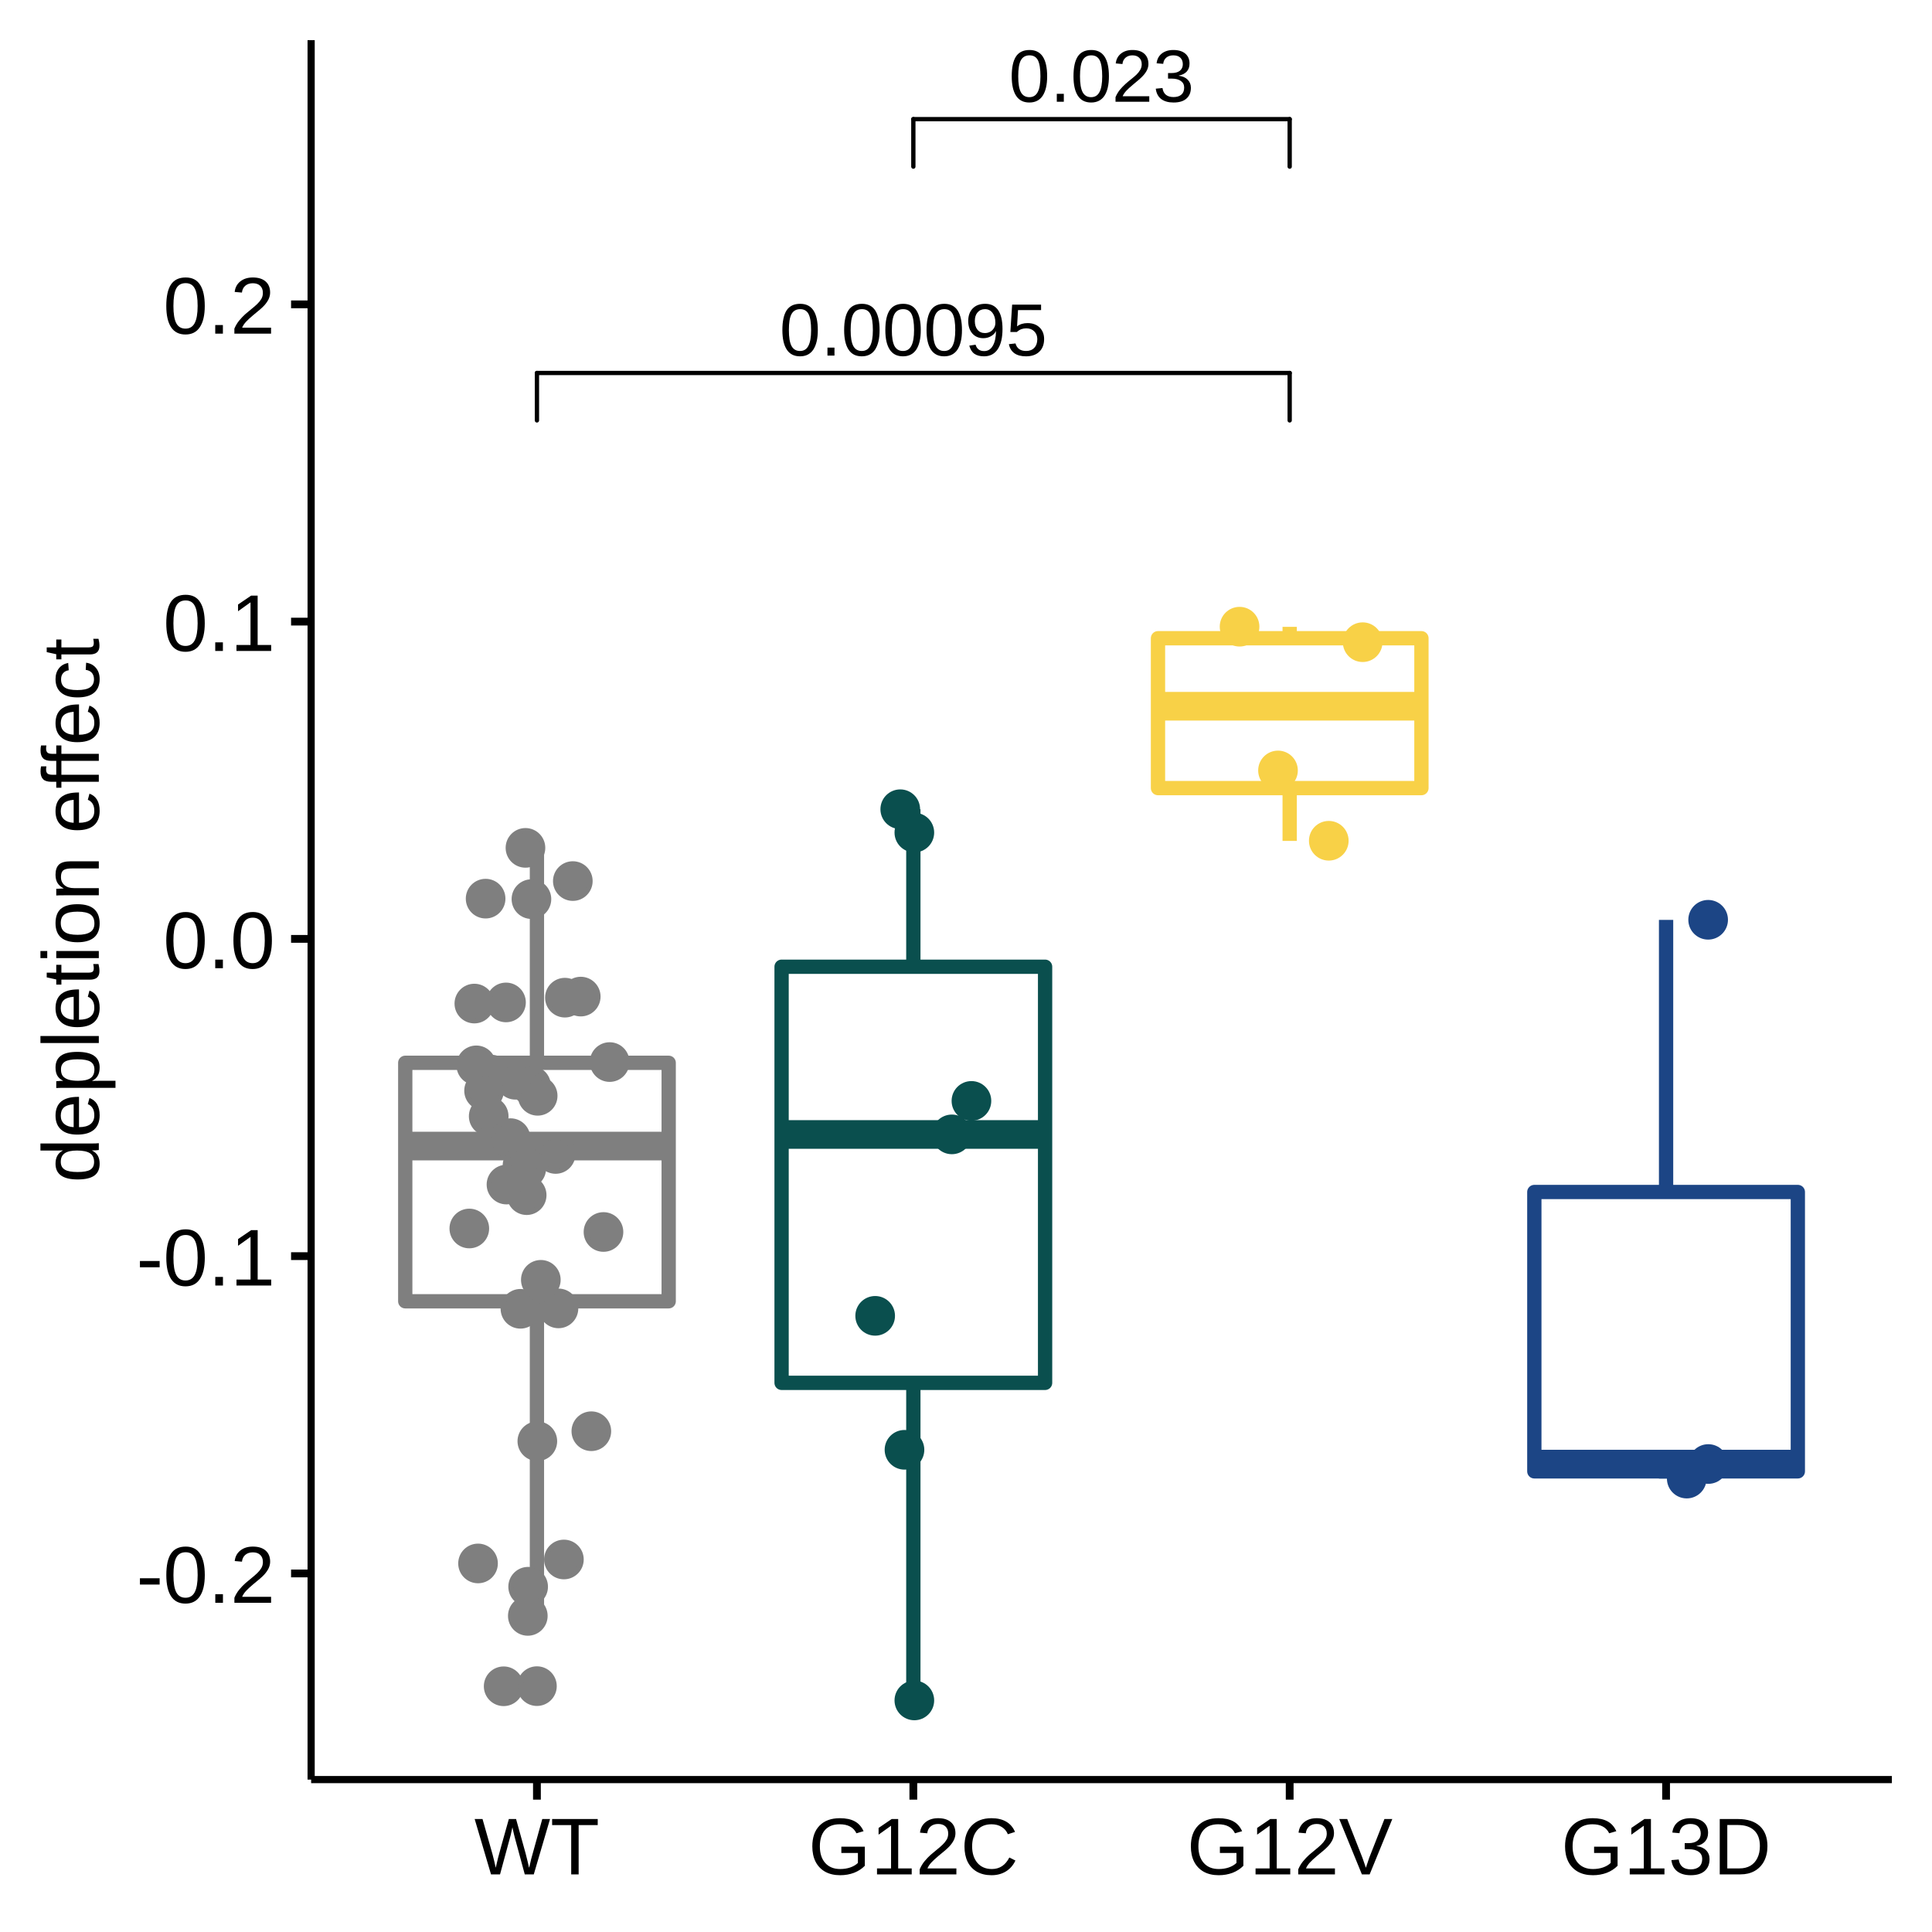
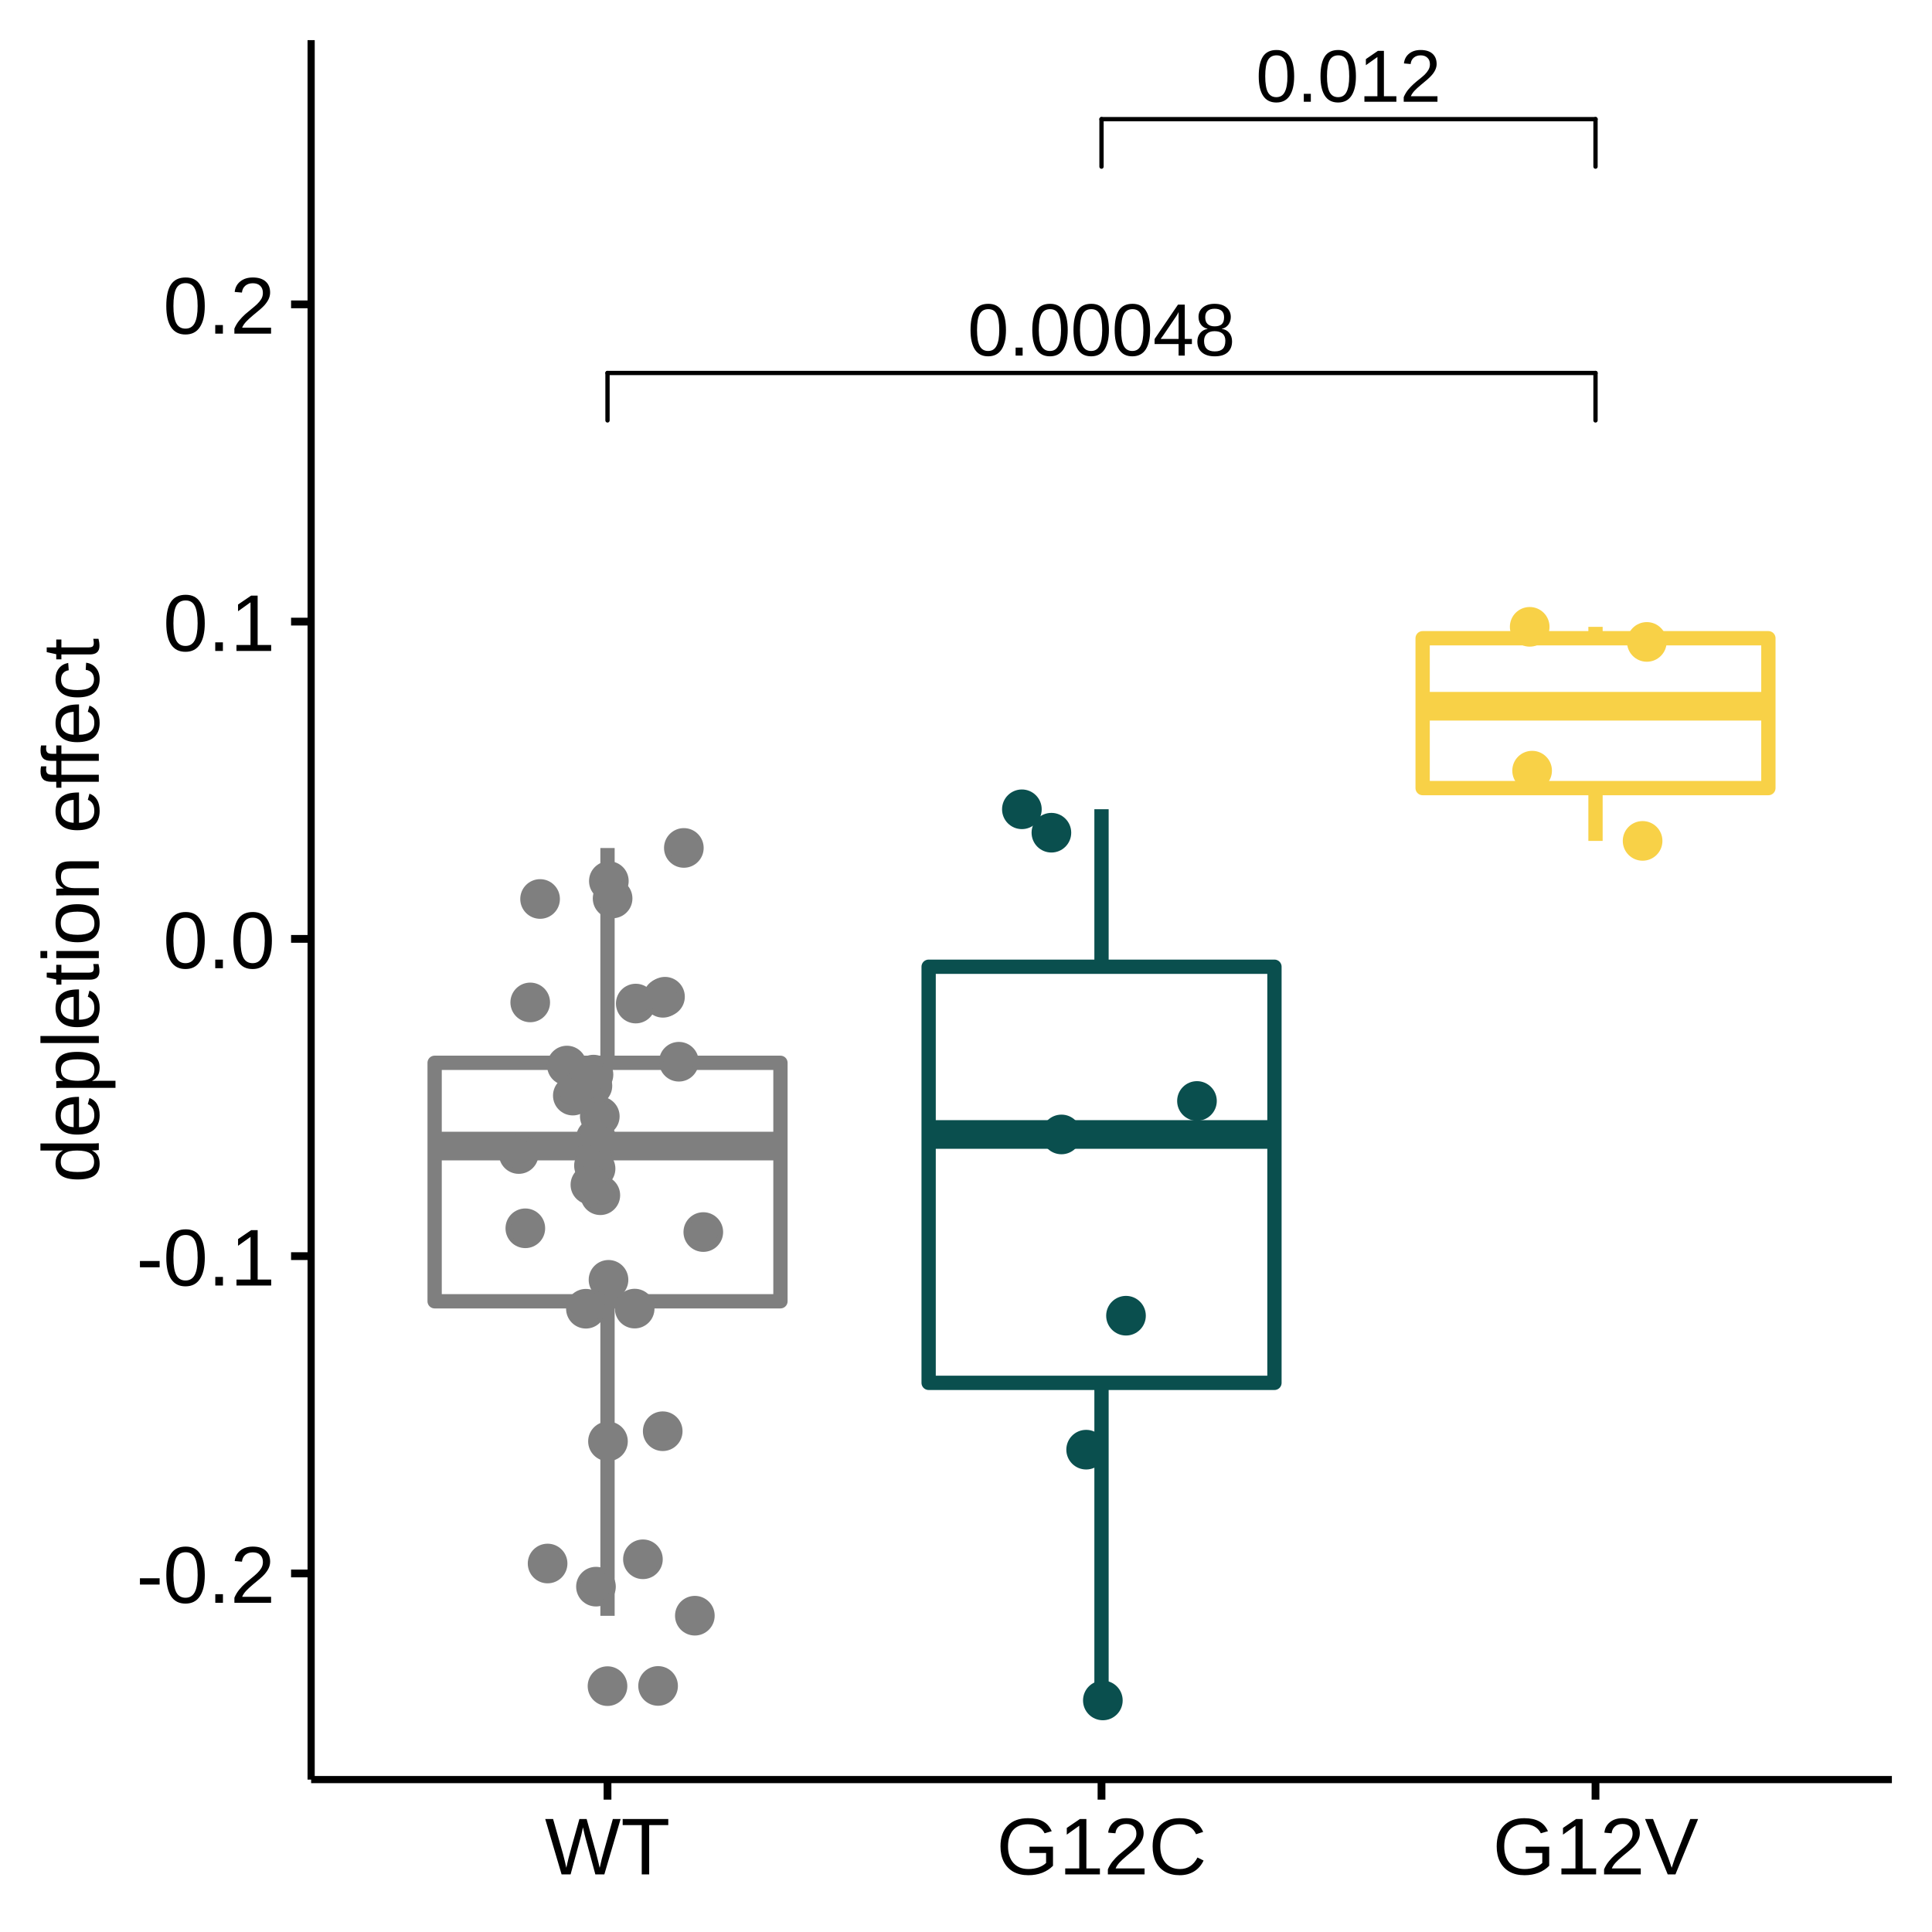
<svg xmlns="http://www.w3.org/2000/svg" viewBox="0 0 288.00 288.00">
  <defs>
    <style type="text/css">
    line, polyline, polygon, path, rect, circle {
      fill: none;
      stroke: #000000;
      stroke-linecap: round;
      stroke-linejoin: round;
      stroke-miterlimit: 10.00;
    }
  </style>
  </defs>
  <rect width="100%" height="100%" style="stroke: none; fill: #FFFFFF;" />
  <rect x="0.00" y="0.00" width="288.00" height="288.00" style="stroke-width: 1.16; stroke: #FFFFFF; fill: #FFFFFF;" />
  <defs>
    <clipPath id="cpNDYuMzh8MjgyLjAyfDI2NS4yOHw1Ljk4">
      <rect x="46.38" y="5.98" width="235.64" height="259.31" />
    </clipPath>
  </defs>
  <rect x="46.38" y="5.98" width="235.64" height="259.31" style="stroke-width: 1.16; stroke: none; fill: #FFFFFF;" clip-path="url(#cpNDYuMzh8MjgyLjAyfDI2NS4yOHw1Ljk4)" />
-   <circle cx="80.04" cy="251.35" r="1.95pt" style="stroke-width: 0.71; stroke: #7F7F7F; fill: #7F7F7F;" clip-path="url(#cpNDYuMzh8MjgyLjAyfDI2NS4yOHw1Ljk4)" />
-   <line x1="80.04" y1="158.43" x2="80.04" y2="126.41" style="stroke-width: 2.13; stroke: #7F7F7F; stroke-linecap: butt;" clip-path="url(#cpNDYuMzh8MjgyLjAyfDI2NS4yOHw1Ljk4)" />
-   <line x1="80.04" y1="193.98" x2="80.04" y2="240.87" style="stroke-width: 2.13; stroke: #7F7F7F; stroke-linecap: butt;" clip-path="url(#cpNDYuMzh8MjgyLjAyfDI2NS4yOHw1Ljk4)" />
-   <polygon points="60.41,158.43 60.41,193.98 99.68,193.98 99.68,158.43 60.41,158.43 " style="stroke-width: 2.13; stroke: #7F7F7F; fill: #FFFFFF;" clip-path="url(#cpNDYuMzh8MjgyLjAyfDI2NS4yOHw1Ljk4)" />
-   <line x1="60.41" y1="170.84" x2="99.68" y2="170.84" style="stroke-width: 4.27; stroke: #7F7F7F; stroke-linecap: butt;" clip-path="url(#cpNDYuMzh8MjgyLjAyfDI2NS4yOHw1Ljk4)" />
-   <line x1="136.15" y1="144.11" x2="136.15" y2="120.63" style="stroke-width: 2.13; stroke: #0A4F4E; stroke-linecap: butt;" clip-path="url(#cpNDYuMzh8MjgyLjAyfDI2NS4yOHw1Ljk4)" />
-   <line x1="136.15" y1="206.14" x2="136.15" y2="253.50" style="stroke-width: 2.13; stroke: #0A4F4E; stroke-linecap: butt;" clip-path="url(#cpNDYuMzh8MjgyLjAyfDI2NS4yOHw1Ljk4)" />
-   <polygon points="116.51,144.11 116.51,206.14 155.79,206.14 155.79,144.11 116.51,144.11 " style="stroke-width: 2.13; stroke: #0A4F4E; fill: #FFFFFF;" clip-path="url(#cpNDYuMzh8MjgyLjAyfDI2NS4yOHw1Ljk4)" />
-   <line x1="116.51" y1="169.11" x2="155.79" y2="169.11" style="stroke-width: 4.27; stroke: #0A4F4E; stroke-linecap: butt;" clip-path="url(#cpNDYuMzh8MjgyLjAyfDI2NS4yOHw1Ljk4)" />
-   <line x1="192.25" y1="95.14" x2="192.25" y2="93.44" style="stroke-width: 2.13; stroke: #F8D147; stroke-linecap: butt;" clip-path="url(#cpNDYuMzh8MjgyLjAyfDI2NS4yOHw1Ljk4)" />
-   <line x1="192.25" y1="117.48" x2="192.25" y2="125.35" style="stroke-width: 2.13; stroke: #F8D147; stroke-linecap: butt;" clip-path="url(#cpNDYuMzh8MjgyLjAyfDI2NS4yOHw1Ljk4)" />
-   <polygon points="172.62,95.14 172.62,117.48 211.89,117.48 211.89,95.14 172.62,95.14 " style="stroke-width: 2.13; stroke: #F8D147; fill: #FFFFFF;" clip-path="url(#cpNDYuMzh8MjgyLjAyfDI2NS4yOHw1Ljk4)" />
-   <line x1="172.62" y1="105.28" x2="211.89" y2="105.28" style="stroke-width: 4.27; stroke: #F8D147; stroke-linecap: butt;" clip-path="url(#cpNDYuMzh8MjgyLjAyfDI2NS4yOHw1Ljk4)" />
-   <line x1="248.36" y1="177.69" x2="248.36" y2="137.13" style="stroke-width: 2.13; stroke: #1C4585; stroke-linecap: butt;" clip-path="url(#cpNDYuMzh8MjgyLjAyfDI2NS4yOHw1Ljk4)" />
-   <line x1="248.36" y1="219.33" x2="248.36" y2="220.41" style="stroke-width: 2.13; stroke: #1C4585; stroke-linecap: butt;" clip-path="url(#cpNDYuMzh8MjgyLjAyfDI2NS4yOHw1Ljk4)" />
-   <polygon points="228.72,177.69 228.72,219.33 268.00,219.33 268.00,177.69 228.72,177.69 " style="stroke-width: 2.13; stroke: #1C4585; fill: #FFFFFF;" clip-path="url(#cpNDYuMzh8MjgyLjAyfDI2NS4yOHw1Ljk4)" />
-   <line x1="228.72" y1="218.25" x2="268.00" y2="218.25" style="stroke-width: 4.27; stroke: #1C4585; stroke-linecap: butt;" clip-path="url(#cpNDYuMzh8MjgyLjAyfDI2NS4yOHw1Ljk4)" />
-   <circle cx="78.73" cy="236.53" r="1.95pt" style="stroke-width: 0.71; stroke: #7F7F7F; fill: #7F7F7F;" clip-path="url(#cpNDYuMzh8MjgyLjAyfDI2NS4yOHw1Ljk4)" />
-   <circle cx="80.10" cy="214.84" r="1.95pt" style="stroke-width: 0.71; stroke: #7F7F7F; fill: #7F7F7F;" clip-path="url(#cpNDYuMzh8MjgyLjAyfDI2NS4yOHw1Ljk4)" />
-   <circle cx="86.57" cy="148.56" r="1.95pt" style="stroke-width: 0.71; stroke: #7F7F7F; fill: #7F7F7F;" clip-path="url(#cpNDYuMzh8MjgyLjAyfDI2NS4yOHw1Ljk4)" />
-   <circle cx="184.78" cy="93.42" r="1.95pt" style="stroke-width: 0.71; stroke: #F8D147; fill: #F8D147;" clip-path="url(#cpNDYuMzh8MjgyLjAyfDI2NS4yOHw1Ljk4)" />
-   <circle cx="84.06" cy="232.47" r="1.95pt" style="stroke-width: 0.71; stroke: #7F7F7F; fill: #7F7F7F;" clip-path="url(#cpNDYuMzh8MjgyLjAyfDI2NS4yOHw1Ljk4)" />
-   <circle cx="136.30" cy="253.48" r="1.95pt" style="stroke-width: 0.71; stroke: #0A4F4E; fill: #0A4F4E;" clip-path="url(#cpNDYuMzh8MjgyLjAyfDI2NS4yOHw1Ljk4)" />
-   <circle cx="77.58" cy="195.10" r="1.95pt" style="stroke-width: 0.71; stroke: #7F7F7F; fill: #7F7F7F;" clip-path="url(#cpNDYuMzh8MjgyLjAyfDI2NS4yOHw1Ljk4)" />
-   <circle cx="251.44" cy="220.41" r="1.95pt" style="stroke-width: 0.71; stroke: #1C4585; fill: #1C4585;" clip-path="url(#cpNDYuMzh8MjgyLjAyfDI2NS4yOHw1Ljk4)" />
-   <circle cx="83.25" cy="195.04" r="1.95pt" style="stroke-width: 0.71; stroke: #7F7F7F; fill: #7F7F7F;" clip-path="url(#cpNDYuMzh8MjgyLjAyfDI2NS4yOHw1Ljk4)" />
-   <circle cx="70.71" cy="149.60" r="1.95pt" style="stroke-width: 0.71; stroke: #7F7F7F; fill: #7F7F7F;" clip-path="url(#cpNDYuMzh8MjgyLjAyfDI2NS4yOHw1Ljk4)" />
-   <circle cx="254.63" cy="137.11" r="1.95pt" style="stroke-width: 0.71; stroke: #1C4585; fill: #1C4585;" clip-path="url(#cpNDYuMzh8MjgyLjAyfDI2NS4yOHw1Ljk4)" />
-   <circle cx="69.96" cy="183.13" r="1.95pt" style="stroke-width: 0.71; stroke: #7F7F7F; fill: #7F7F7F;" clip-path="url(#cpNDYuMzh8MjgyLjAyfDI2NS4yOHw1Ljk4)" />
-   <circle cx="88.15" cy="213.35" r="1.95pt" style="stroke-width: 0.71; stroke: #7F7F7F; fill: #7F7F7F;" clip-path="url(#cpNDYuMzh8MjgyLjAyfDI2NS4yOHw1Ljk4)" />
-   <circle cx="82.83" cy="172.02" r="1.95pt" style="stroke-width: 0.71; stroke: #7F7F7F; fill: #7F7F7F;" clip-path="url(#cpNDYuMzh8MjgyLjAyfDI2NS4yOHw1Ljk4)" />
-   <circle cx="90.88" cy="158.32" r="1.95pt" style="stroke-width: 0.71; stroke: #7F7F7F; fill: #7F7F7F;" clip-path="url(#cpNDYuMzh8MjgyLjAyfDI2NS4yOHw1Ljk4)" />
-   <circle cx="130.46" cy="196.15" r="1.95pt" style="stroke-width: 0.71; stroke: #0A4F4E; fill: #0A4F4E;" clip-path="url(#cpNDYuMzh8MjgyLjAyfDI2NS4yOHw1Ljk4)" />
-   <circle cx="144.81" cy="164.11" r="1.95pt" style="stroke-width: 0.71; stroke: #0A4F4E; fill: #0A4F4E;" clip-path="url(#cpNDYuMzh8MjgyLjAyfDI2NS4yOHw1Ljk4)" />
-   <circle cx="136.30" cy="124.11" r="1.95pt" style="stroke-width: 0.71; stroke: #0A4F4E; fill: #0A4F4E;" clip-path="url(#cpNDYuMzh8MjgyLjAyfDI2NS4yOHw1Ljk4)" />
-   <circle cx="78.33" cy="126.39" r="1.95pt" style="stroke-width: 0.71; stroke: #7F7F7F; fill: #7F7F7F;" clip-path="url(#cpNDYuMzh8MjgyLjAyfDI2NS4yOHw1Ljk4)" />
-   <circle cx="85.39" cy="131.34" r="1.95pt" style="stroke-width: 0.71; stroke: #7F7F7F; fill: #7F7F7F;" clip-path="url(#cpNDYuMzh8MjgyLjAyfDI2NS4yOHw1Ljk4)" />
-   <circle cx="79.16" cy="161.84" r="1.95pt" style="stroke-width: 0.71; stroke: #7F7F7F; fill: #7F7F7F;" clip-path="url(#cpNDYuMzh8MjgyLjAyfDI2NS4yOHw1Ljk4)" />
-   <circle cx="198.08" cy="125.33" r="1.95pt" style="stroke-width: 0.71; stroke: #F8D147; fill: #F8D147;" clip-path="url(#cpNDYuMzh8MjgyLjAyfDI2NS4yOHw1Ljk4)" />
-   <circle cx="72.85" cy="166.40" r="1.95pt" style="stroke-width: 0.71; stroke: #7F7F7F; fill: #7F7F7F;" clip-path="url(#cpNDYuMzh8MjgyLjAyfDI2NS4yOHw1Ljk4)" />
-   <circle cx="203.13" cy="95.73" r="1.95pt" style="stroke-width: 0.71; stroke: #F8D147; fill: #F8D147;" clip-path="url(#cpNDYuMzh8MjgyLjAyfDI2NS4yOHw1Ljk4)" />
-   <circle cx="190.51" cy="114.85" r="1.95pt" style="stroke-width: 0.71; stroke: #F8D147; fill: #F8D147;" clip-path="url(#cpNDYuMzh8MjgyLjAyfDI2NS4yOHw1Ljk4)" />
-   <circle cx="89.96" cy="183.65" r="1.95pt" style="stroke-width: 0.71; stroke: #7F7F7F; fill: #7F7F7F;" clip-path="url(#cpNDYuMzh8MjgyLjAyfDI2NS4yOHw1Ljk4)" />
-   <circle cx="134.83" cy="216.12" r="1.95pt" style="stroke-width: 0.71; stroke: #0A4F4E; fill: #0A4F4E;" clip-path="url(#cpNDYuMzh8MjgyLjAyfDI2NS4yOHw1Ljk4)" />
-   <circle cx="78.68" cy="240.88" r="1.95pt" style="stroke-width: 0.71; stroke: #7F7F7F; fill: #7F7F7F;" clip-path="url(#cpNDYuMzh8MjgyLjAyfDI2NS4yOHw1Ljk4)" />
-   <circle cx="76.10" cy="169.66" r="1.95pt" style="stroke-width: 0.71; stroke: #7F7F7F; fill: #7F7F7F;" clip-path="url(#cpNDYuMzh8MjgyLjAyfDI2NS4yOHw1Ljk4)" />
-   <circle cx="78.45" cy="174.19" r="1.95pt" style="stroke-width: 0.71; stroke: #7F7F7F; fill: #7F7F7F;" clip-path="url(#cpNDYuMzh8MjgyLjAyfDI2NS4yOHw1Ljk4)" />
-   <circle cx="80.15" cy="163.35" r="1.95pt" style="stroke-width: 0.71; stroke: #7F7F7F; fill: #7F7F7F;" clip-path="url(#cpNDYuMzh8MjgyLjAyfDI2NS4yOHw1Ljk4)" />
-   <circle cx="73.24" cy="160.19" r="1.95pt" style="stroke-width: 0.71; stroke: #7F7F7F; fill: #7F7F7F;" clip-path="url(#cpNDYuMzh8MjgyLjAyfDI2NS4yOHw1Ljk4)" />
-   <circle cx="80.62" cy="190.78" r="1.95pt" style="stroke-width: 0.71; stroke: #7F7F7F; fill: #7F7F7F;" clip-path="url(#cpNDYuMzh8MjgyLjAyfDI2NS4yOHw1Ljk4)" />
-   <circle cx="71.26" cy="233.06" r="1.95pt" style="stroke-width: 0.71; stroke: #7F7F7F; fill: #7F7F7F;" clip-path="url(#cpNDYuMzh8MjgyLjAyfDI2NS4yOHw1Ljk4)" />
-   <circle cx="72.39" cy="133.96" r="1.95pt" style="stroke-width: 0.71; stroke: #7F7F7F; fill: #7F7F7F;" clip-path="url(#cpNDYuMzh8MjgyLjAyfDI2NS4yOHw1Ljk4)" />
-   <circle cx="75.43" cy="149.43" r="1.95pt" style="stroke-width: 0.71; stroke: #7F7F7F; fill: #7F7F7F;" clip-path="url(#cpNDYuMzh8MjgyLjAyfDI2NS4yOHw1Ljk4)" />
-   <circle cx="79.22" cy="134.03" r="1.95pt" style="stroke-width: 0.71; stroke: #7F7F7F; fill: #7F7F7F;" clip-path="url(#cpNDYuMzh8MjgyLjAyfDI2NS4yOHw1Ljk4)" />
-   <circle cx="71.00" cy="158.81" r="1.95pt" style="stroke-width: 0.71; stroke: #7F7F7F; fill: #7F7F7F;" clip-path="url(#cpNDYuMzh8MjgyLjAyfDI2NS4yOHw1Ljk4)" />
-   <circle cx="78.51" cy="178.16" r="1.95pt" style="stroke-width: 0.71; stroke: #7F7F7F; fill: #7F7F7F;" clip-path="url(#cpNDYuMzh8MjgyLjAyfDI2NS4yOHw1Ljk4)" />
-   <circle cx="134.20" cy="120.63" r="1.95pt" style="stroke-width: 0.71; stroke: #0A4F4E; fill: #0A4F4E;" clip-path="url(#cpNDYuMzh8MjgyLjAyfDI2NS4yOHw1Ljk4)" />
-   <circle cx="77.89" cy="173.73" r="1.95pt" style="stroke-width: 0.71; stroke: #7F7F7F; fill: #7F7F7F;" clip-path="url(#cpNDYuMzh8MjgyLjAyfDI2NS4yOHw1Ljk4)" />
-   <circle cx="75.50" cy="176.58" r="1.95pt" style="stroke-width: 0.71; stroke: #7F7F7F; fill: #7F7F7F;" clip-path="url(#cpNDYuMzh8MjgyLjAyfDI2NS4yOHw1Ljk4)" />
-   <circle cx="254.65" cy="218.24" r="1.95pt" style="stroke-width: 0.71; stroke: #1C4585; fill: #1C4585;" clip-path="url(#cpNDYuMzh8MjgyLjAyfDI2NS4yOHw1Ljk4)" />
-   <circle cx="76.83" cy="160.96" r="1.95pt" style="stroke-width: 0.71; stroke: #7F7F7F; fill: #7F7F7F;" clip-path="url(#cpNDYuMzh8MjgyLjAyfDI2NS4yOHw1Ljk4)" />
-   <circle cx="141.89" cy="169.10" r="1.95pt" style="stroke-width: 0.71; stroke: #0A4F4E; fill: #0A4F4E;" clip-path="url(#cpNDYuMzh8MjgyLjAyfDI2NS4yOHw1Ljk4)" />
-   <circle cx="84.21" cy="148.72" r="1.95pt" style="stroke-width: 0.71; stroke: #7F7F7F; fill: #7F7F7F;" clip-path="url(#cpNDYuMzh8MjgyLjAyfDI2NS4yOHw1Ljk4)" />
-   <circle cx="72.16" cy="162.59" r="1.95pt" style="stroke-width: 0.71; stroke: #7F7F7F; fill: #7F7F7F;" clip-path="url(#cpNDYuMzh8MjgyLjAyfDI2NS4yOHw1Ljk4)" />
-   <circle cx="75.08" cy="251.37" r="1.95pt" style="stroke-width: 0.71; stroke: #7F7F7F; fill: #7F7F7F;" clip-path="url(#cpNDYuMzh8MjgyLjAyfDI2NS4yOHw1Ljk4)" />
+   <circle cx="90.56" cy="251.35" r="1.95pt" style="stroke-width: 0.71; stroke: #7F7F7F; fill: #7F7F7F;" clip-path="url(#cpNDYuMzh8MjgyLjAyfDI2NS4yOHw1Ljk4)" />
+   <line x1="90.56" y1="158.43" x2="90.56" y2="126.41" style="stroke-width: 2.13; stroke: #7F7F7F; stroke-linecap: butt;" clip-path="url(#cpNDYuMzh8MjgyLjAyfDI2NS4yOHw1Ljk4)" />
+   <line x1="90.56" y1="193.98" x2="90.56" y2="240.87" style="stroke-width: 2.13; stroke: #7F7F7F; stroke-linecap: butt;" clip-path="url(#cpNDYuMzh8MjgyLjAyfDI2NS4yOHw1Ljk4)" />
+   <polygon points="64.79,158.43 64.79,193.98 116.34,193.98 116.34,158.43 64.79,158.43 " style="stroke-width: 2.13; stroke: #7F7F7F; fill: #FFFFFF;" clip-path="url(#cpNDYuMzh8MjgyLjAyfDI2NS4yOHw1Ljk4)" />
+   <line x1="64.79" y1="170.84" x2="116.34" y2="170.84" style="stroke-width: 4.27; stroke: #7F7F7F; stroke-linecap: butt;" clip-path="url(#cpNDYuMzh8MjgyLjAyfDI2NS4yOHw1Ljk4)" />
+   <line x1="164.20" y1="144.11" x2="164.20" y2="120.63" style="stroke-width: 2.13; stroke: #0A4F4E; stroke-linecap: butt;" clip-path="url(#cpNDYuMzh8MjgyLjAyfDI2NS4yOHw1Ljk4)" />
+   <line x1="164.20" y1="206.14" x2="164.20" y2="253.50" style="stroke-width: 2.13; stroke: #0A4F4E; stroke-linecap: butt;" clip-path="url(#cpNDYuMzh8MjgyLjAyfDI2NS4yOHw1Ljk4)" />
+   <polygon points="138.43,144.11 138.43,206.14 189.98,206.14 189.98,144.11 138.43,144.11 " style="stroke-width: 2.13; stroke: #0A4F4E; fill: #FFFFFF;" clip-path="url(#cpNDYuMzh8MjgyLjAyfDI2NS4yOHw1Ljk4)" />
+   <line x1="138.43" y1="169.11" x2="189.98" y2="169.11" style="stroke-width: 4.27; stroke: #0A4F4E; stroke-linecap: butt;" clip-path="url(#cpNDYuMzh8MjgyLjAyfDI2NS4yOHw1Ljk4)" />
+   <line x1="237.84" y1="95.14" x2="237.84" y2="93.44" style="stroke-width: 2.13; stroke: #F8D147; stroke-linecap: butt;" clip-path="url(#cpNDYuMzh8MjgyLjAyfDI2NS4yOHw1Ljk4)" />
+   <line x1="237.84" y1="117.48" x2="237.84" y2="125.35" style="stroke-width: 2.13; stroke: #F8D147; stroke-linecap: butt;" clip-path="url(#cpNDYuMzh8MjgyLjAyfDI2NS4yOHw1Ljk4)" />
+   <polygon points="212.07,95.14 212.07,117.48 263.61,117.48 263.61,95.14 212.07,95.14 " style="stroke-width: 2.13; stroke: #F8D147; fill: #FFFFFF;" clip-path="url(#cpNDYuMzh8MjgyLjAyfDI2NS4yOHw1Ljk4)" />
+   <line x1="212.07" y1="105.28" x2="263.61" y2="105.28" style="stroke-width: 4.27; stroke: #F8D147; stroke-linecap: butt;" clip-path="url(#cpNDYuMzh8MjgyLjAyfDI2NS4yOHw1Ljk4)" />
+   <circle cx="88.84" cy="236.52" r="1.95pt" style="stroke-width: 0.71; stroke: #7F7F7F; fill: #7F7F7F;" clip-path="url(#cpNDYuMzh8MjgyLjAyfDI2NS4yOHw1Ljk4)" />
+   <circle cx="90.63" cy="214.86" r="1.95pt" style="stroke-width: 0.71; stroke: #7F7F7F; fill: #7F7F7F;" clip-path="url(#cpNDYuMzh8MjgyLjAyfDI2NS4yOHw1Ljk4)" />
+   <circle cx="99.13" cy="148.58" r="1.95pt" style="stroke-width: 0.71; stroke: #7F7F7F; fill: #7F7F7F;" clip-path="url(#cpNDYuMzh8MjgyLjAyfDI2NS4yOHw1Ljk4)" />
+   <circle cx="228.03" cy="93.44" r="1.95pt" style="stroke-width: 0.71; stroke: #F8D147; fill: #F8D147;" clip-path="url(#cpNDYuMzh8MjgyLjAyfDI2NS4yOHw1Ljk4)" />
+   <circle cx="95.84" cy="232.44" r="1.95pt" style="stroke-width: 0.71; stroke: #7F7F7F; fill: #7F7F7F;" clip-path="url(#cpNDYuMzh8MjgyLjAyfDI2NS4yOHw1Ljk4)" />
+   <circle cx="164.40" cy="253.48" r="1.95pt" style="stroke-width: 0.71; stroke: #0A4F4E; fill: #0A4F4E;" clip-path="url(#cpNDYuMzh8MjgyLjAyfDI2NS4yOHw1Ljk4)" />
+   <circle cx="87.34" cy="195.09" r="1.95pt" style="stroke-width: 0.71; stroke: #7F7F7F; fill: #7F7F7F;" clip-path="url(#cpNDYuMzh8MjgyLjAyfDI2NS4yOHw1Ljk4)" />
+   <circle cx="94.61" cy="195.07" r="1.95pt" style="stroke-width: 0.71; stroke: #7F7F7F; fill: #7F7F7F;" clip-path="url(#cpNDYuMzh8MjgyLjAyfDI2NS4yOHw1Ljk4)" />
+   <circle cx="94.77" cy="149.60" r="1.95pt" style="stroke-width: 0.71; stroke: #7F7F7F; fill: #7F7F7F;" clip-path="url(#cpNDYuMzh8MjgyLjAyfDI2NS4yOHw1Ljk4)" />
+   <circle cx="78.31" cy="183.10" r="1.95pt" style="stroke-width: 0.71; stroke: #7F7F7F; fill: #7F7F7F;" clip-path="url(#cpNDYuMzh8MjgyLjAyfDI2NS4yOHw1Ljk4)" />
+   <circle cx="98.79" cy="213.35" r="1.95pt" style="stroke-width: 0.71; stroke: #7F7F7F; fill: #7F7F7F;" clip-path="url(#cpNDYuMzh8MjgyLjAyfDI2NS4yOHw1Ljk4)" />
+   <circle cx="77.33" cy="172.03" r="1.95pt" style="stroke-width: 0.71; stroke: #7F7F7F; fill: #7F7F7F;" clip-path="url(#cpNDYuMzh8MjgyLjAyfDI2NS4yOHw1Ljk4)" />
+   <circle cx="101.20" cy="158.27" r="1.95pt" style="stroke-width: 0.71; stroke: #7F7F7F; fill: #7F7F7F;" clip-path="url(#cpNDYuMzh8MjgyLjAyfDI2NS4yOHw1Ljk4)" />
+   <circle cx="167.85" cy="196.13" r="1.95pt" style="stroke-width: 0.71; stroke: #0A4F4E; fill: #0A4F4E;" clip-path="url(#cpNDYuMzh8MjgyLjAyfDI2NS4yOHw1Ljk4)" />
+   <circle cx="178.43" cy="164.12" r="1.95pt" style="stroke-width: 0.71; stroke: #0A4F4E; fill: #0A4F4E;" clip-path="url(#cpNDYuMzh8MjgyLjAyfDI2NS4yOHw1Ljk4)" />
+   <circle cx="156.73" cy="124.13" r="1.95pt" style="stroke-width: 0.71; stroke: #0A4F4E; fill: #0A4F4E;" clip-path="url(#cpNDYuMzh8MjgyLjAyfDI2NS4yOHw1Ljk4)" />
+   <circle cx="101.94" cy="126.40" r="1.95pt" style="stroke-width: 0.71; stroke: #7F7F7F; fill: #7F7F7F;" clip-path="url(#cpNDYuMzh8MjgyLjAyfDI2NS4yOHw1Ljk4)" />
+   <circle cx="90.76" cy="131.34" r="1.95pt" style="stroke-width: 0.71; stroke: #7F7F7F; fill: #7F7F7F;" clip-path="url(#cpNDYuMzh8MjgyLjAyfDI2NS4yOHw1Ljk4)" />
+   <circle cx="88.31" cy="161.86" r="1.95pt" style="stroke-width: 0.71; stroke: #7F7F7F; fill: #7F7F7F;" clip-path="url(#cpNDYuMzh8MjgyLjAyfDI2NS4yOHw1Ljk4)" />
+   <circle cx="244.86" cy="125.35" r="1.95pt" style="stroke-width: 0.71; stroke: #F8D147; fill: #F8D147;" clip-path="url(#cpNDYuMzh8MjgyLjAyfDI2NS4yOHw1Ljk4)" />
+   <circle cx="89.41" cy="166.41" r="1.95pt" style="stroke-width: 0.71; stroke: #7F7F7F; fill: #7F7F7F;" clip-path="url(#cpNDYuMzh8MjgyLjAyfDI2NS4yOHw1Ljk4)" />
+   <circle cx="245.49" cy="95.69" r="1.95pt" style="stroke-width: 0.71; stroke: #F8D147; fill: #F8D147;" clip-path="url(#cpNDYuMzh8MjgyLjAyfDI2NS4yOHw1Ljk4)" />
+   <circle cx="228.39" cy="114.88" r="1.95pt" style="stroke-width: 0.71; stroke: #F8D147; fill: #F8D147;" clip-path="url(#cpNDYuMzh8MjgyLjAyfDI2NS4yOHw1Ljk4)" />
+   <circle cx="104.84" cy="183.66" r="1.95pt" style="stroke-width: 0.71; stroke: #7F7F7F; fill: #7F7F7F;" clip-path="url(#cpNDYuMzh8MjgyLjAyfDI2NS4yOHw1Ljk4)" />
+   <circle cx="161.91" cy="216.10" r="1.95pt" style="stroke-width: 0.71; stroke: #0A4F4E; fill: #0A4F4E;" clip-path="url(#cpNDYuMzh8MjgyLjAyfDI2NS4yOHw1Ljk4)" />
+   <circle cx="103.58" cy="240.85" r="1.95pt" style="stroke-width: 0.71; stroke: #7F7F7F; fill: #7F7F7F;" clip-path="url(#cpNDYuMzh8MjgyLjAyfDI2NS4yOHw1Ljk4)" />
+   <circle cx="88.83" cy="169.66" r="1.95pt" style="stroke-width: 0.71; stroke: #7F7F7F; fill: #7F7F7F;" clip-path="url(#cpNDYuMzh8MjgyLjAyfDI2NS4yOHw1Ljk4)" />
+   <circle cx="88.78" cy="174.21" r="1.95pt" style="stroke-width: 0.71; stroke: #7F7F7F; fill: #7F7F7F;" clip-path="url(#cpNDYuMzh8MjgyLjAyfDI2NS4yOHw1Ljk4)" />
+   <circle cx="85.39" cy="163.32" r="1.95pt" style="stroke-width: 0.71; stroke: #7F7F7F; fill: #7F7F7F;" clip-path="url(#cpNDYuMzh8MjgyLjAyfDI2NS4yOHw1Ljk4)" />
+   <circle cx="88.47" cy="160.19" r="1.95pt" style="stroke-width: 0.71; stroke: #7F7F7F; fill: #7F7F7F;" clip-path="url(#cpNDYuMzh8MjgyLjAyfDI2NS4yOHw1Ljk4)" />
+   <circle cx="90.71" cy="190.78" r="1.95pt" style="stroke-width: 0.71; stroke: #7F7F7F; fill: #7F7F7F;" clip-path="url(#cpNDYuMzh8MjgyLjAyfDI2NS4yOHw1Ljk4)" />
+   <circle cx="81.63" cy="233.07" r="1.95pt" style="stroke-width: 0.71; stroke: #7F7F7F; fill: #7F7F7F;" clip-path="url(#cpNDYuMzh8MjgyLjAyfDI2NS4yOHw1Ljk4)" />
+   <circle cx="91.32" cy="133.93" r="1.95pt" style="stroke-width: 0.71; stroke: #7F7F7F; fill: #7F7F7F;" clip-path="url(#cpNDYuMzh8MjgyLjAyfDI2NS4yOHw1Ljk4)" />
+   <circle cx="79.04" cy="149.43" r="1.95pt" style="stroke-width: 0.71; stroke: #7F7F7F; fill: #7F7F7F;" clip-path="url(#cpNDYuMzh8MjgyLjAyfDI2NS4yOHw1Ljk4)" />
+   <circle cx="80.51" cy="134.01" r="1.95pt" style="stroke-width: 0.71; stroke: #7F7F7F; fill: #7F7F7F;" clip-path="url(#cpNDYuMzh8MjgyLjAyfDI2NS4yOHw1Ljk4)" />
+   <circle cx="84.51" cy="158.84" r="1.95pt" style="stroke-width: 0.71; stroke: #7F7F7F; fill: #7F7F7F;" clip-path="url(#cpNDYuMzh8MjgyLjAyfDI2NS4yOHw1Ljk4)" />
+   <circle cx="89.49" cy="178.17" r="1.95pt" style="stroke-width: 0.71; stroke: #7F7F7F; fill: #7F7F7F;" clip-path="url(#cpNDYuMzh8MjgyLjAyfDI2NS4yOHw1Ljk4)" />
+   <circle cx="152.33" cy="120.64" r="1.95pt" style="stroke-width: 0.71; stroke: #0A4F4E; fill: #0A4F4E;" clip-path="url(#cpNDYuMzh8MjgyLjAyfDI2NS4yOHw1Ljk4)" />
+   <circle cx="88.54" cy="173.76" r="1.95pt" style="stroke-width: 0.71; stroke: #7F7F7F; fill: #7F7F7F;" clip-path="url(#cpNDYuMzh8MjgyLjAyfDI2NS4yOHw1Ljk4)" />
+   <circle cx="88.01" cy="176.61" r="1.95pt" style="stroke-width: 0.71; stroke: #7F7F7F; fill: #7F7F7F;" clip-path="url(#cpNDYuMzh8MjgyLjAyfDI2NS4yOHw1Ljk4)" />
+   <circle cx="87.74" cy="160.93" r="1.95pt" style="stroke-width: 0.71; stroke: #7F7F7F; fill: #7F7F7F;" clip-path="url(#cpNDYuMzh8MjgyLjAyfDI2NS4yOHw1Ljk4)" />
+   <circle cx="158.23" cy="169.11" r="1.95pt" style="stroke-width: 0.71; stroke: #0A4F4E; fill: #0A4F4E;" clip-path="url(#cpNDYuMzh8MjgyLjAyfDI2NS4yOHw1Ljk4)" />
+   <circle cx="98.82" cy="148.74" r="1.95pt" style="stroke-width: 0.71; stroke: #7F7F7F; fill: #7F7F7F;" clip-path="url(#cpNDYuMzh8MjgyLjAyfDI2NS4yOHw1Ljk4)" />
+   <circle cx="86.35" cy="162.60" r="1.95pt" style="stroke-width: 0.71; stroke: #7F7F7F; fill: #7F7F7F;" clip-path="url(#cpNDYuMzh8MjgyLjAyfDI2NS4yOHw1Ljk4)" />
+   <circle cx="98.10" cy="251.32" r="1.95pt" style="stroke-width: 0.71; stroke: #7F7F7F; fill: #7F7F7F;" clip-path="url(#cpNDYuMzh8MjgyLjAyfDI2NS4yOHw1Ljk4)" />
  <g clip-path="url(#cpNDYuMzh8MjgyLjAyfDI2NS4yOHw1Ljk4)">
-     <text x="116.19" y="53.01" style="font-size: 11.04px; font-family: Arial;" textLength="39.92px" lengthAdjust="spacingAndGlyphs">0.00095</text>
+     <text x="144.24" y="53.01" style="font-size: 11.04px; font-family: Arial;" textLength="39.92px" lengthAdjust="spacingAndGlyphs">0.00048</text>
  </g>
-   <line x1="80.04" y1="62.67" x2="80.04" y2="55.60" style="stroke-width: 0.64;" clip-path="url(#cpNDYuMzh8MjgyLjAyfDI2NS4yOHw1Ljk4)" />
-   <line x1="80.04" y1="55.60" x2="192.25" y2="55.60" style="stroke-width: 0.64;" clip-path="url(#cpNDYuMzh8MjgyLjAyfDI2NS4yOHw1Ljk4)" />
-   <line x1="192.25" y1="55.60" x2="192.25" y2="62.67" style="stroke-width: 0.64;" clip-path="url(#cpNDYuMzh8MjgyLjAyfDI2NS4yOHw1Ljk4)" />
+   <line x1="90.56" y1="62.67" x2="90.56" y2="55.60" style="stroke-width: 0.64;" clip-path="url(#cpNDYuMzh8MjgyLjAyfDI2NS4yOHw1Ljk4)" />
+   <line x1="90.56" y1="55.60" x2="237.84" y2="55.60" style="stroke-width: 0.64;" clip-path="url(#cpNDYuMzh8MjgyLjAyfDI2NS4yOHw1Ljk4)" />
+   <line x1="237.84" y1="55.60" x2="237.84" y2="62.67" style="stroke-width: 0.64;" clip-path="url(#cpNDYuMzh8MjgyLjAyfDI2NS4yOHw1Ljk4)" />
  <g clip-path="url(#cpNDYuMzh8MjgyLjAyfDI2NS4yOHw1Ljk4)">
-     <text x="150.38" y="15.17" style="font-size: 11.04px; font-family: Arial;" textLength="27.64px" lengthAdjust="spacingAndGlyphs">0.023</text>
+     <text x="187.20" y="15.17" style="font-size: 11.04px; font-family: Arial;" textLength="27.64px" lengthAdjust="spacingAndGlyphs">0.012</text>
  </g>
-   <line x1="136.15" y1="24.84" x2="136.15" y2="17.76" style="stroke-width: 0.64;" clip-path="url(#cpNDYuMzh8MjgyLjAyfDI2NS4yOHw1Ljk4)" />
-   <line x1="136.15" y1="17.76" x2="192.25" y2="17.76" style="stroke-width: 0.64;" clip-path="url(#cpNDYuMzh8MjgyLjAyfDI2NS4yOHw1Ljk4)" />
-   <line x1="192.25" y1="17.76" x2="192.25" y2="24.84" style="stroke-width: 0.64;" clip-path="url(#cpNDYuMzh8MjgyLjAyfDI2NS4yOHw1Ljk4)" />
+   <line x1="164.20" y1="24.84" x2="164.20" y2="17.76" style="stroke-width: 0.64;" clip-path="url(#cpNDYuMzh8MjgyLjAyfDI2NS4yOHw1Ljk4)" />
+   <line x1="164.20" y1="17.76" x2="237.84" y2="17.76" style="stroke-width: 0.64;" clip-path="url(#cpNDYuMzh8MjgyLjAyfDI2NS4yOHw1Ljk4)" />
+   <line x1="237.84" y1="17.76" x2="237.84" y2="24.84" style="stroke-width: 0.64;" clip-path="url(#cpNDYuMzh8MjgyLjAyfDI2NS4yOHw1Ljk4)" />
  <defs>
    <clipPath id="cpMC4wMHwyODguMDB8Mjg4LjAwfDAuMDA=">
      <rect x="0.00" y="0.00" width="288.00" height="288.00" />
    </clipPath>
  </defs>
  <polyline points="46.38,265.28 46.38,5.98 " style="stroke-width: 1.07; stroke-linecap: butt;" clip-path="url(#cpMC4wMHwyODguMDB8Mjg4LjAwfDAuMDA=)" />
  <g clip-path="url(#cpMC4wMHwyODguMDB8Mjg4LjAwfDAuMDA=)">
    <text x="20.33" y="238.92" style="font-size: 12.00px; font-family: Arial;" textLength="20.68px" lengthAdjust="spacingAndGlyphs">-0.2</text>
  </g>
  <g clip-path="url(#cpMC4wMHwyODguMDB8Mjg4LjAwfDAuMDA=)">
    <text x="20.33" y="191.63" style="font-size: 12.00px; font-family: Arial;" textLength="20.68px" lengthAdjust="spacingAndGlyphs">-0.1</text>
  </g>
  <g clip-path="url(#cpMC4wMHwyODguMDB8Mjg4LjAwfDAuMDA=)">
    <text x="24.32" y="144.33" style="font-size: 12.00px; font-family: Arial;" textLength="16.68px" lengthAdjust="spacingAndGlyphs">0.0</text>
  </g>
  <g clip-path="url(#cpMC4wMHwyODguMDB8Mjg4LjAwfDAuMDA=)">
    <text x="24.32" y="97.04" style="font-size: 12.00px; font-family: Arial;" textLength="16.68px" lengthAdjust="spacingAndGlyphs">0.1</text>
  </g>
  <g clip-path="url(#cpMC4wMHwyODguMDB8Mjg4LjAwfDAuMDA=)">
    <text x="24.32" y="49.74" style="font-size: 12.00px; font-family: Arial;" textLength="16.68px" lengthAdjust="spacingAndGlyphs">0.2</text>
  </g>
  <polyline points="43.39,234.55 46.38,234.55 " style="stroke-width: 1.16; stroke-linecap: butt;" clip-path="url(#cpMC4wMHwyODguMDB8Mjg4LjAwfDAuMDA=)" />
  <polyline points="43.39,187.25 46.38,187.25 " style="stroke-width: 1.16; stroke-linecap: butt;" clip-path="url(#cpMC4wMHwyODguMDB8Mjg4LjAwfDAuMDA=)" />
  <polyline points="43.39,139.96 46.38,139.96 " style="stroke-width: 1.16; stroke-linecap: butt;" clip-path="url(#cpMC4wMHwyODguMDB8Mjg4LjAwfDAuMDA=)" />
  <polyline points="43.39,92.66 46.38,92.66 " style="stroke-width: 1.16; stroke-linecap: butt;" clip-path="url(#cpMC4wMHwyODguMDB8Mjg4LjAwfDAuMDA=)" />
  <polyline points="43.39,45.37 46.38,45.37 " style="stroke-width: 1.16; stroke-linecap: butt;" clip-path="url(#cpMC4wMHwyODguMDB8Mjg4LjAwfDAuMDA=)" />
  <polyline points="46.38,265.28 282.02,265.28 " style="stroke-width: 1.07; stroke-linecap: butt;" clip-path="url(#cpMC4wMHwyODguMDB8Mjg4LjAwfDAuMDA=)" />
-   <polyline points="80.04,268.27 80.04,265.28 " style="stroke-width: 1.16; stroke-linecap: butt;" clip-path="url(#cpMC4wMHwyODguMDB8Mjg4LjAwfDAuMDA=)" />
-   <polyline points="136.15,268.27 136.15,265.28 " style="stroke-width: 1.16; stroke-linecap: butt;" clip-path="url(#cpMC4wMHwyODguMDB8Mjg4LjAwfDAuMDA=)" />
-   <polyline points="192.25,268.27 192.25,265.28 " style="stroke-width: 1.16; stroke-linecap: butt;" clip-path="url(#cpMC4wMHwyODguMDB8Mjg4LjAwfDAuMDA=)" />
-   <polyline points="248.36,268.27 248.36,265.28 " style="stroke-width: 1.16; stroke-linecap: butt;" clip-path="url(#cpMC4wMHwyODguMDB8Mjg4LjAwfDAuMDA=)" />
+   <polyline points="90.56,268.27 90.56,265.28 " style="stroke-width: 1.16; stroke-linecap: butt;" clip-path="url(#cpMC4wMHwyODguMDB8Mjg4LjAwfDAuMDA=)" />
+   <polyline points="164.20,268.27 164.20,265.28 " style="stroke-width: 1.16; stroke-linecap: butt;" clip-path="url(#cpMC4wMHwyODguMDB8Mjg4LjAwfDAuMDA=)" />
+   <polyline points="237.84,268.27 237.84,265.28 " style="stroke-width: 1.16; stroke-linecap: butt;" clip-path="url(#cpMC4wMHwyODguMDB8Mjg4LjAwfDAuMDA=)" />
  <g clip-path="url(#cpMC4wMHwyODguMDB8Mjg4LjAwfDAuMDA=)">
-     <text x="70.71" y="279.41" style="font-size: 12.00px; font-family: Arial;" textLength="18.66px" lengthAdjust="spacingAndGlyphs">WT</text>
+     <text x="81.23" y="279.41" style="font-size: 12.00px; font-family: Arial;" textLength="18.66px" lengthAdjust="spacingAndGlyphs">WT</text>
  </g>
  <g clip-path="url(#cpMC4wMHwyODguMDB8Mjg4LjAwfDAuMDA=)">
-     <text x="120.48" y="279.41" style="font-size: 12.00px; font-family: Arial;" textLength="31.34px" lengthAdjust="spacingAndGlyphs">G12C</text>
+     <text x="148.53" y="279.41" style="font-size: 12.00px; font-family: Arial;" textLength="31.34px" lengthAdjust="spacingAndGlyphs">G12C</text>
  </g>
  <g clip-path="url(#cpMC4wMHwyODguMDB8Mjg4LjAwfDAuMDA=)">
-     <text x="176.91" y="279.41" style="font-size: 12.00px; font-family: Arial;" textLength="30.68px" lengthAdjust="spacingAndGlyphs">G12V</text>
-   </g>
-   <g clip-path="url(#cpMC4wMHwyODguMDB8Mjg4LjAwfDAuMDA=)">
-     <text x="232.69" y="279.41" style="font-size: 12.00px; font-family: Arial;" textLength="31.34px" lengthAdjust="spacingAndGlyphs">G13D</text>
+     <text x="222.50" y="279.41" style="font-size: 12.00px; font-family: Arial;" textLength="30.68px" lengthAdjust="spacingAndGlyphs">G12V</text>
  </g>
  <g clip-path="url(#cpMC4wMHwyODguMDB8Mjg4LjAwfDAuMDA=)">
    <text transform="translate(14.73,176.32) rotate(-90)" style="font-size: 12.00px; font-family: Arial;" textLength="81.38px" lengthAdjust="spacingAndGlyphs">depletion effect</text>
  </g>
</svg>
